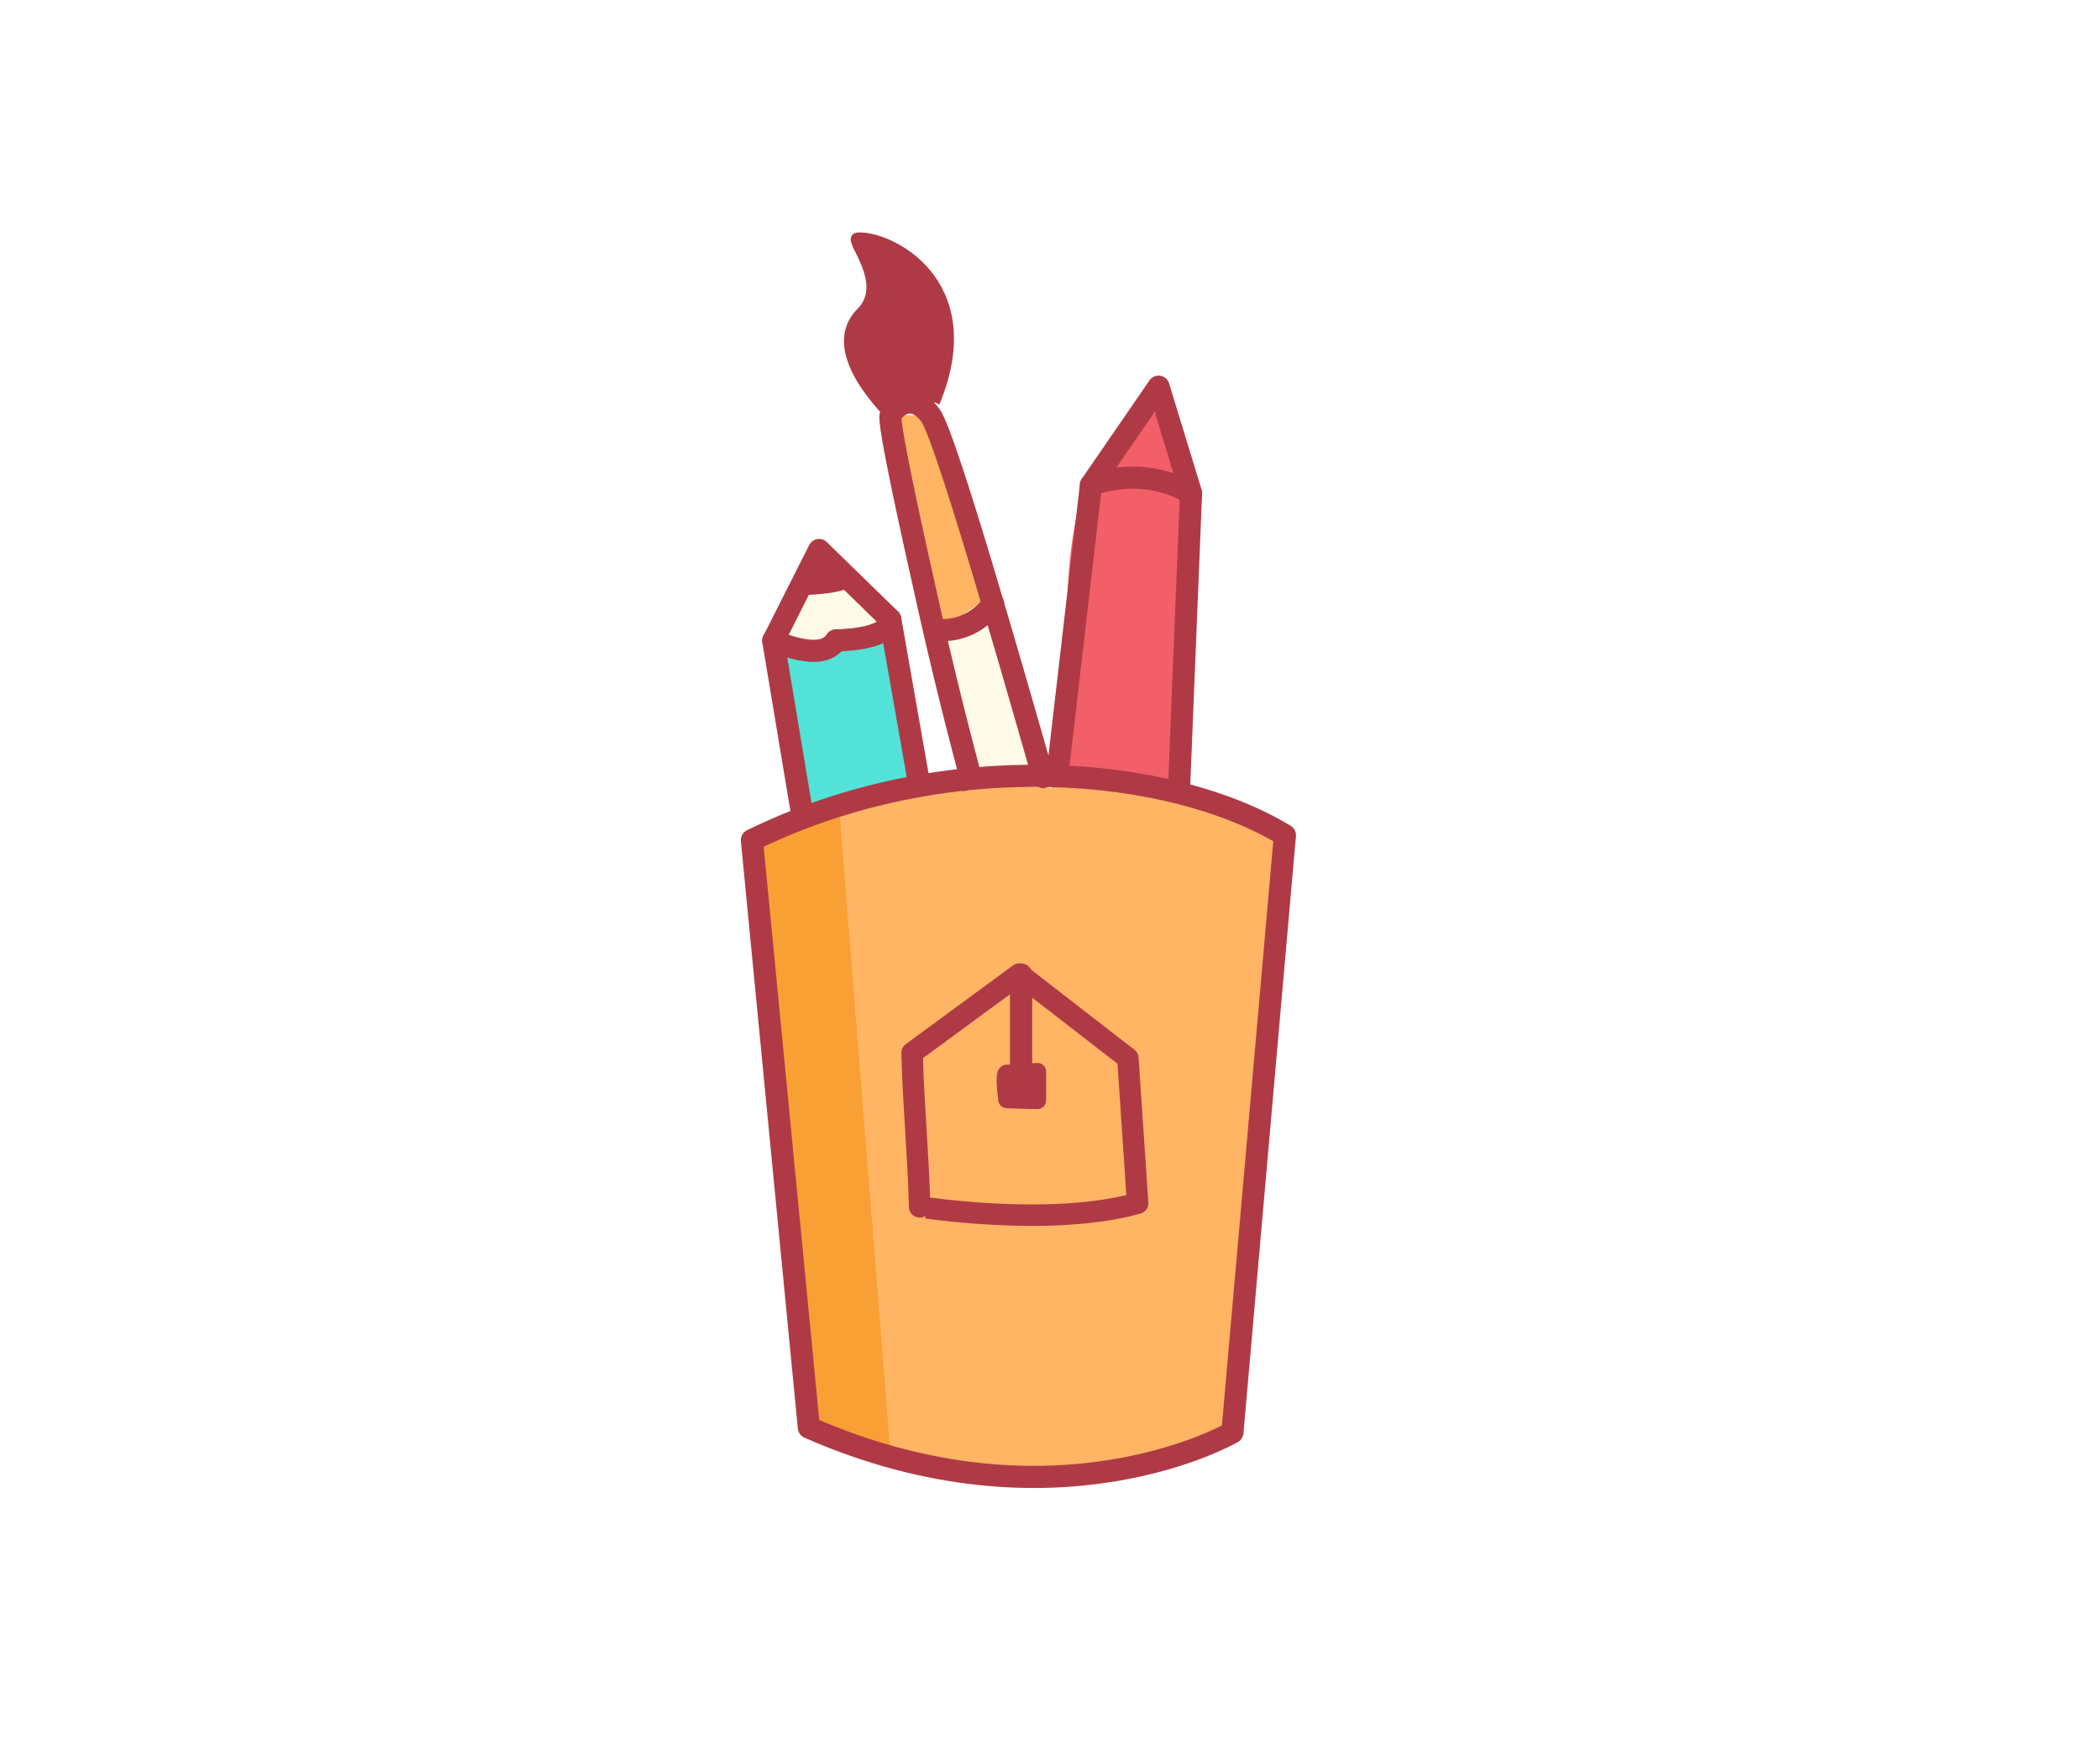
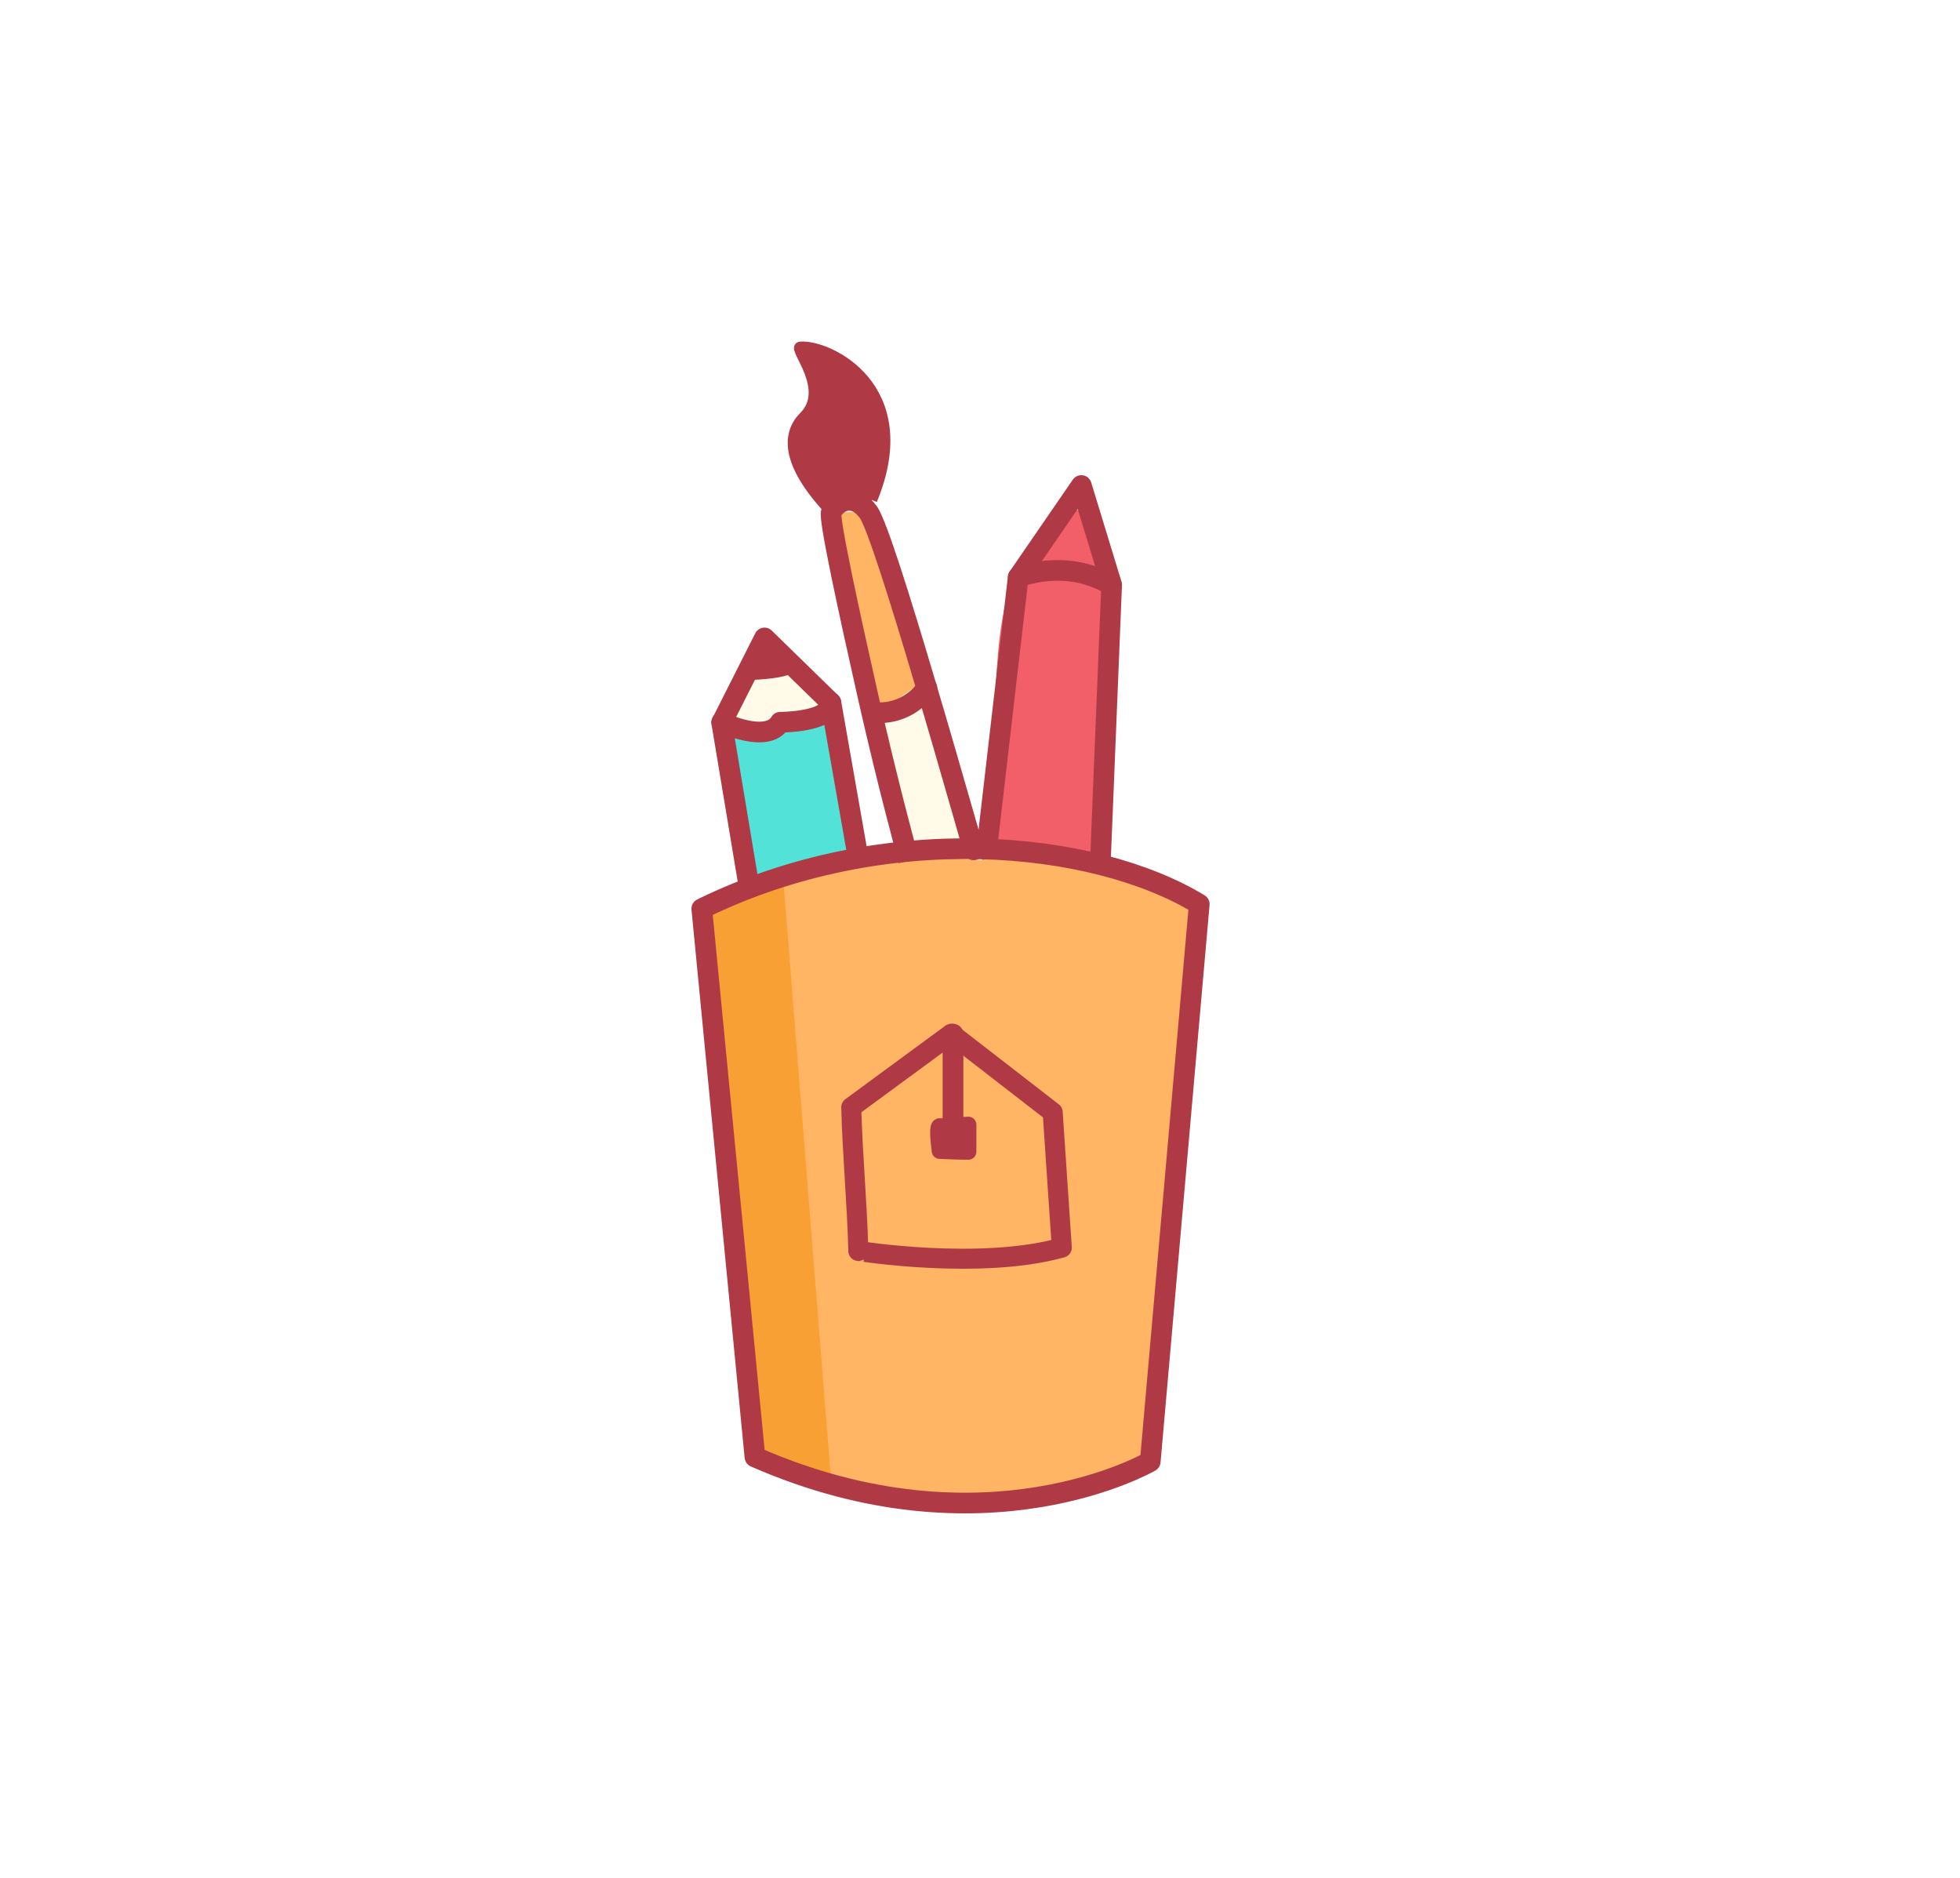
- <svg xmlns="http://www.w3.org/2000/svg" version="1.1" id="Layer_1" x="0px" y="0px" width="472px" height="392px" viewBox="0 0 472 392" enable-background="new 0 0 472 392" xml:space="preserve">
+ <svg xmlns="http://www.w3.org/2000/svg" version="1.1" id="Layer_1" x="0px" y="0px" width="472px" height="452px" viewBox="0 0 472 392" enable-background="new 0 0 472 392" xml:space="preserve">
  <g id="Layer_3">
    <path fill="#FFB564" d="M288.7,187.7c-53.7-32.6-119.8,1-119.8,1s11.6,92.6,11.4,121.4c-0.8,2-1,4.1-0.4,6.3   c-0.2,1.2-0.6,1.7-1,1.7h1.7c1.1,3,2.9,4.3,5.8,5.3c10.9,4,21.5,6.8,33.1,7.7c3.6,0.3,7.1,0.2,10.5-0.2c1.6,1.5,4,2.4,7.1,2.1   c13.2-1.2,28-1.9,38.6-10.3c1.7-1.4,2.7-2.7,3.1-4.7h0.8L288.7,187.7z" />
    <polygon fill="#52E2D7" points="173.2,146.4 180.5,184 206.6,177.2 200.1,144  " />
    <path fill="#FFFBE8" d="M222.6,133.8c0,0-17.9-15.6-5.3,39.9c0.6,2.5,19.4,3.4,19.4,3.4L222.6,133.8z" />
    <path fill="#F9A035" d="M188.6,181.4c0,0-20.6,0-20.6,12.4c0.1,17.2,13.4,105.6,13.1,119.9c-0.2,9.3,19.1,13.6,19.1,13.6" />
    <path fill="#FFB564" d="M200.2,93.3c0,0,9.7,50.2,11.6,48.4c2-1.8,10.8-7.9,10.8-7.9l-13.5-40.5H200.2z" />
    <path fill="#FFFBE8" d="M184.1,123.6c0,0-12.9,24.6-10.9,22.8c2-1.8,27-2.4,27-2.4L184.1,123.6z" />
    <path fill="#F25F68" d="M257.9,92.8c-1.5,2-3,4.1-4.4,6.3c-1.2,1.9-2.9,2.3-4.6,1.9c-1.7,3.4-3.5,6.7-5.7,9.8   c-6.2,22.4-0.7,41.7-8.7,63.8c-1.3,3.5,0.3,0.3,2.2,2.5c5.6-3,31.1,3.5,38.7,4.2c1.7-2.3-9.1-3.3-10.3-6.6c1.4,3.9,0.2-5.2,0.2-6.1   c0.3-2.6,0-5.5,0.3-8.1c0.7-4.6-1.4-6.4-0.8-11c1.9-14.5,3.4-29.4,3-44.1c-2.2-3.9-4.1-7.9-5.6-12.1   C261,92.9,259.4,92.7,257.9,92.8z" />
  </g>
  <g id="Layer_2">
    <polyline fill="none" stroke="#AF3A46" stroke-width="4.976" stroke-linecap="square" stroke-linejoin="round" stroke-miterlimit="10" points="   238,171.1 245.2,109 260.4,86.9 267.7,110.8 265.1,174.8  " />
    <polyline fill="none" stroke="#AF3A46" stroke-width="4.976" stroke-linecap="square" stroke-linejoin="round" stroke-miterlimit="10" points="   180.2,182.4 173.8,144 184.1,123.6 200.1,139.2 206.6,176.2  " />
    <path fill="none" stroke="#AF3A46" stroke-width="4.976" stroke-linecap="square" stroke-linejoin="round" stroke-miterlimit="10" d="   M218.2,174.8c0,0-4.5-16.5-9-36.4c-4.8-21.3-9.7-43.8-9-45.1c1.3-2.6,5.4-4.8,8.9,0c2,2.7,7.9,21.6,13.5,40.5   c6.3,21.1,12.2,42.3,11.9,40.8" />
    <path fill="#AF3A46" stroke="#AF3A46" stroke-width="2.488" stroke-miterlimit="10" d="M200.2,93.3c-11.6-12.2-10.4-19.2-6.6-23   c6.6-6.6-2.8-16.6-0.9-16.8c6.6-0.6,28.6,9.6,17.3,36.9" />
    <path fill="none" stroke="#AF3A46" stroke-width="4.976" stroke-linecap="round" stroke-linejoin="round" stroke-miterlimit="10" d="   M245.2,109c0,0,11.3-4.8,22.5,1.9" />
    <path fill="#FFFBE8" stroke="#AF3A46" stroke-width="4.976" stroke-linecap="round" stroke-linejoin="round" stroke-miterlimit="10" d="   M200.1,139.2c0,4.7-12.2,4.7-12.2,4.7c-3.2,5.3-14.1,0-14.1,0" />
    <path fill="#AF3A46" d="M190.9,130.3c3.4,3.3-12,3.5-12,3.5l5.1-10.2L190.9,130.3z" />
    <path fill="none" stroke="#AF3A46" stroke-width="4.976" stroke-linecap="round" stroke-linejoin="round" stroke-miterlimit="10" d="   M211.8,141.6c7.7,0,11.4-6,11.4-6" />
    <path fill="none" stroke="#AF3A46" stroke-width="4.976" stroke-linecap="round" stroke-linejoin="round" stroke-miterlimit="10" d="   M169,188.8L169,188.8c43.9-21.5,94.3-16.6,119.8-1.1L277,321.9c0,0-39.9,23.2-95.2-1.1L169,188.8z" />
    <path fill="none" stroke="#AF3A46" stroke-width="4.823" stroke-linecap="round" stroke-linejoin="round" stroke-miterlimit="10" d="   M255.7,270.4l-2.2-32.6l-24.4-18.9L205,236.6c0.3,11.8,1.4,22.8,1.7,34.6C206.6,271.2,236,275.9,255.7,270.4z" />
    <line fill="none" stroke="#AF3A46" stroke-width="5" stroke-linecap="round" stroke-linejoin="round" stroke-miterlimit="10" x1="229.5" y1="219" x2="229.5" y2="246" />
    <path fill="none" stroke="#AF3A46" stroke-width="3.858" stroke-linecap="round" stroke-linejoin="round" stroke-miterlimit="10" d="   M233.2,240.8c-1.5,0-2.9,0.3-6.8,0.4c0,0-1-0.9-0.1,5.9c2.9,0.1,4,0.2,6.9,0.2C233.2,247.4,233.2,242.5,233.2,240.8z" />
  </g>
</svg>
